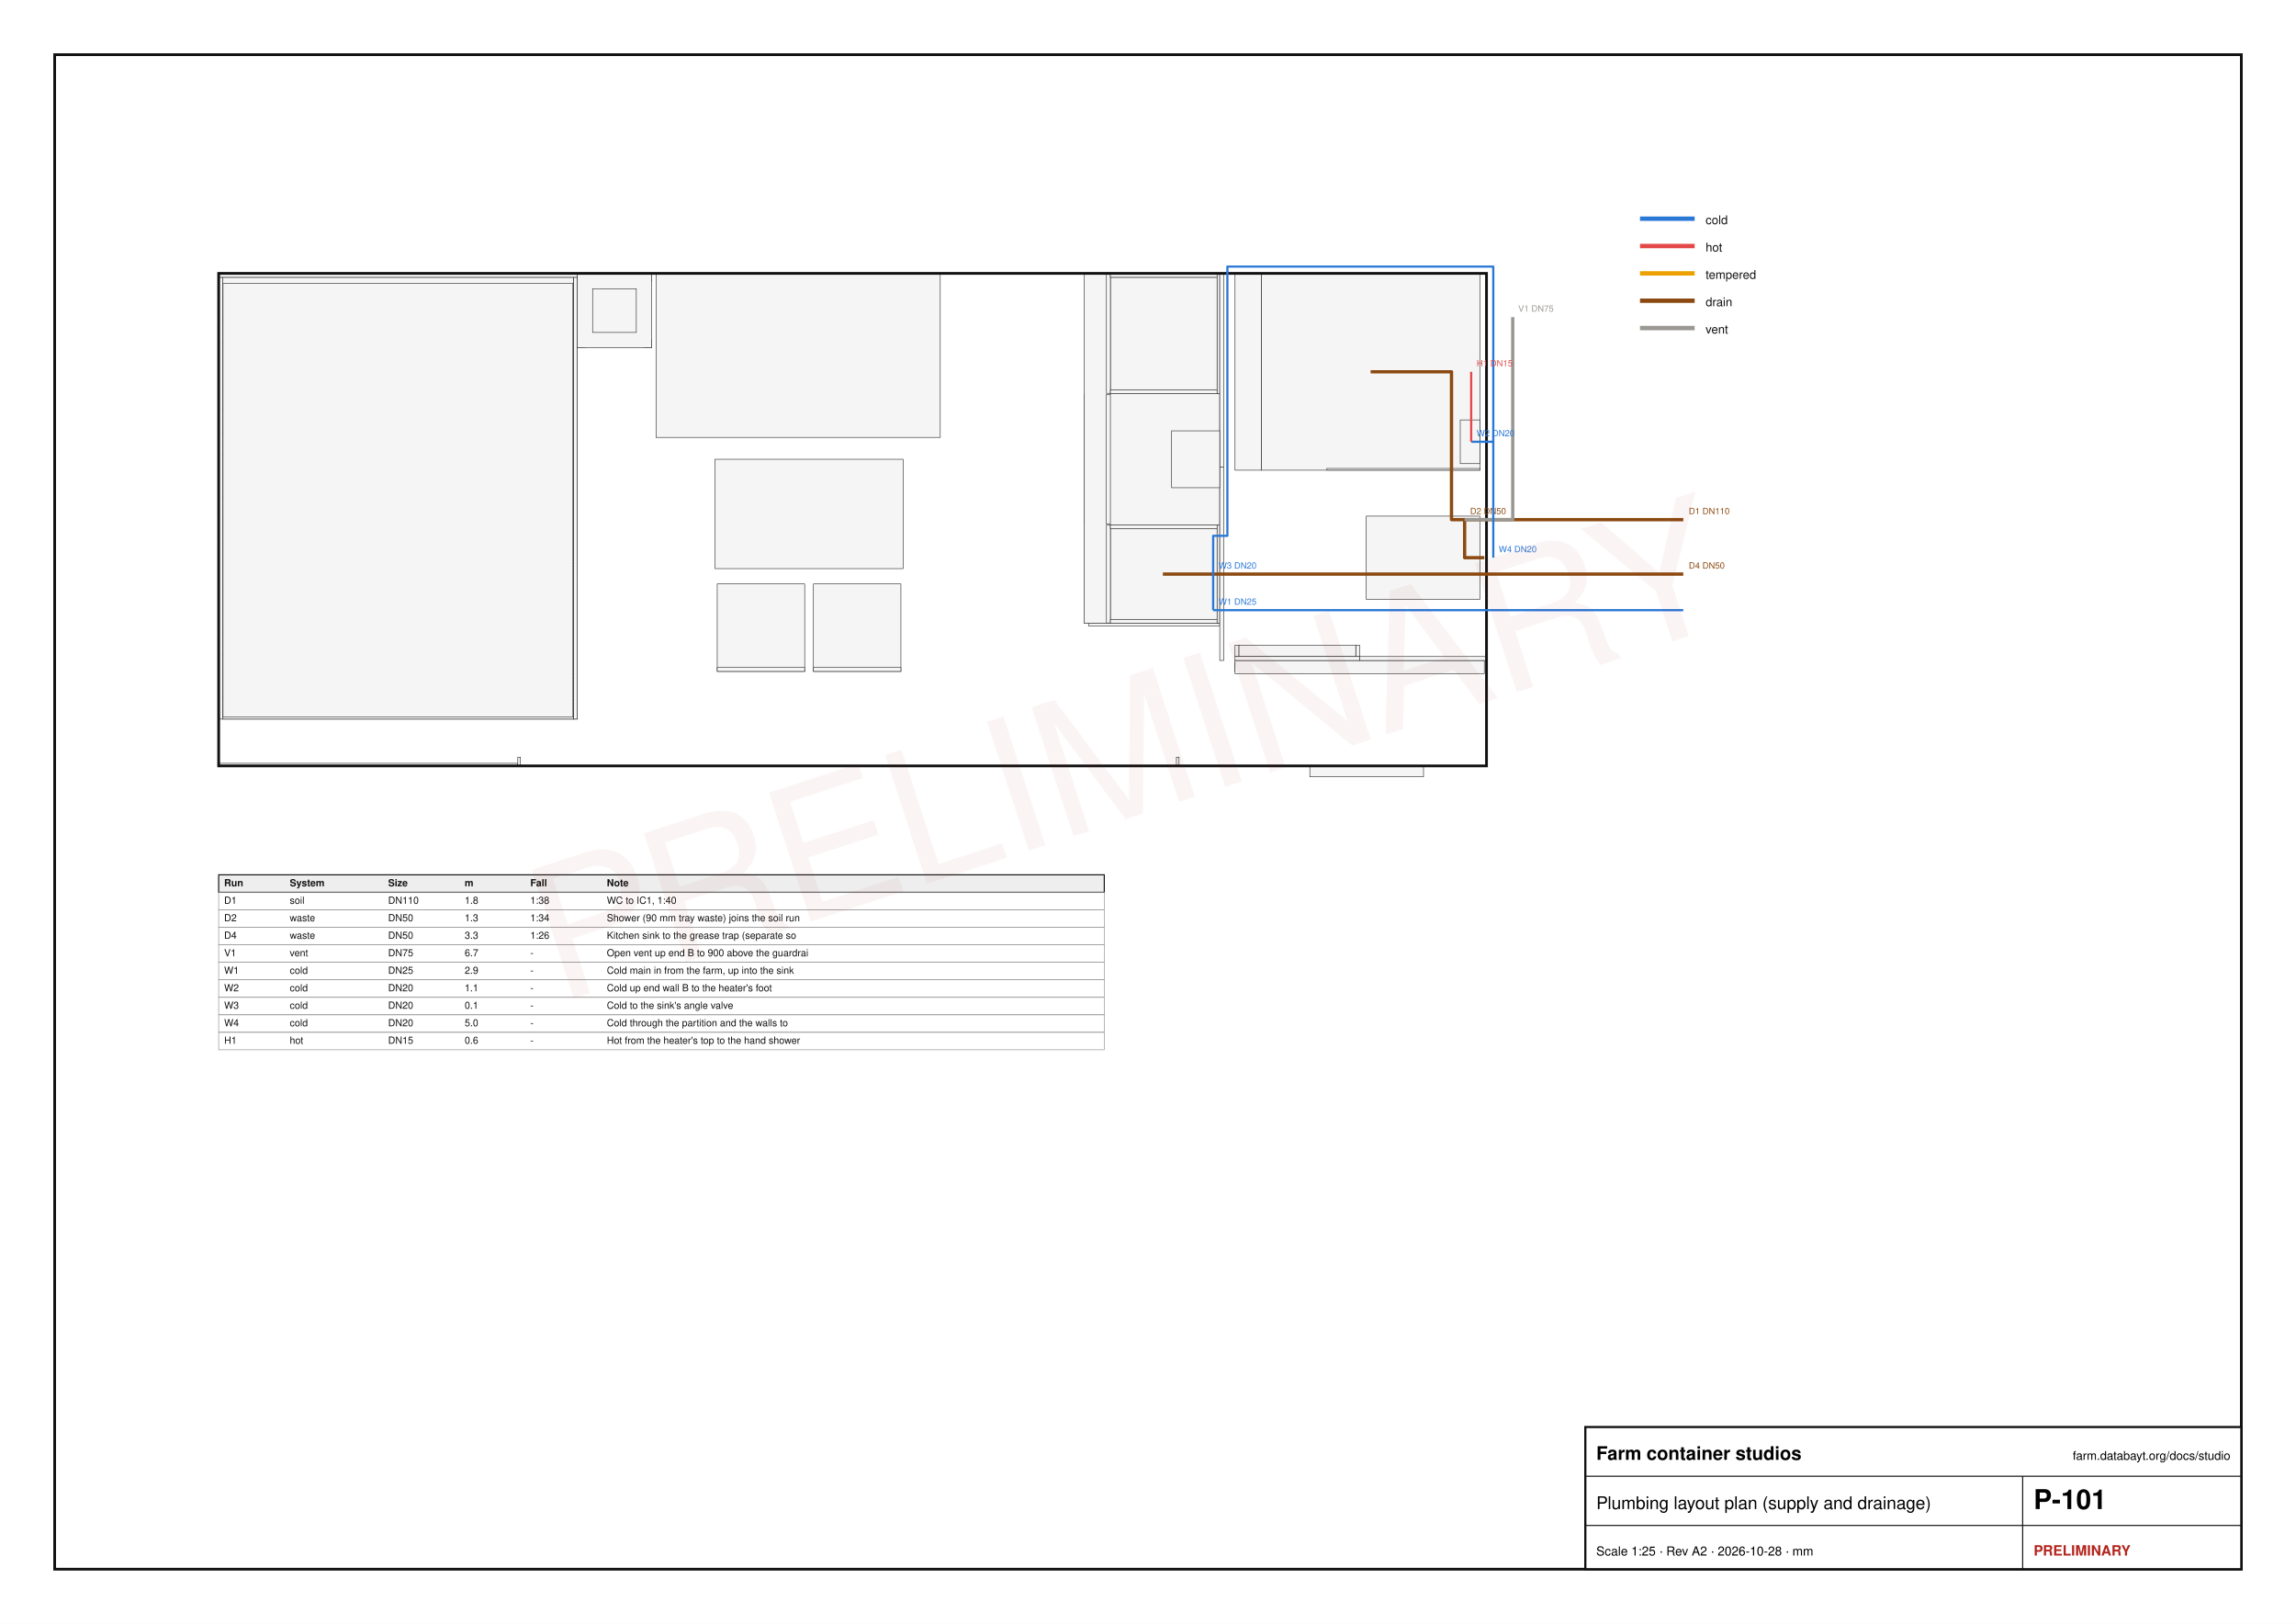
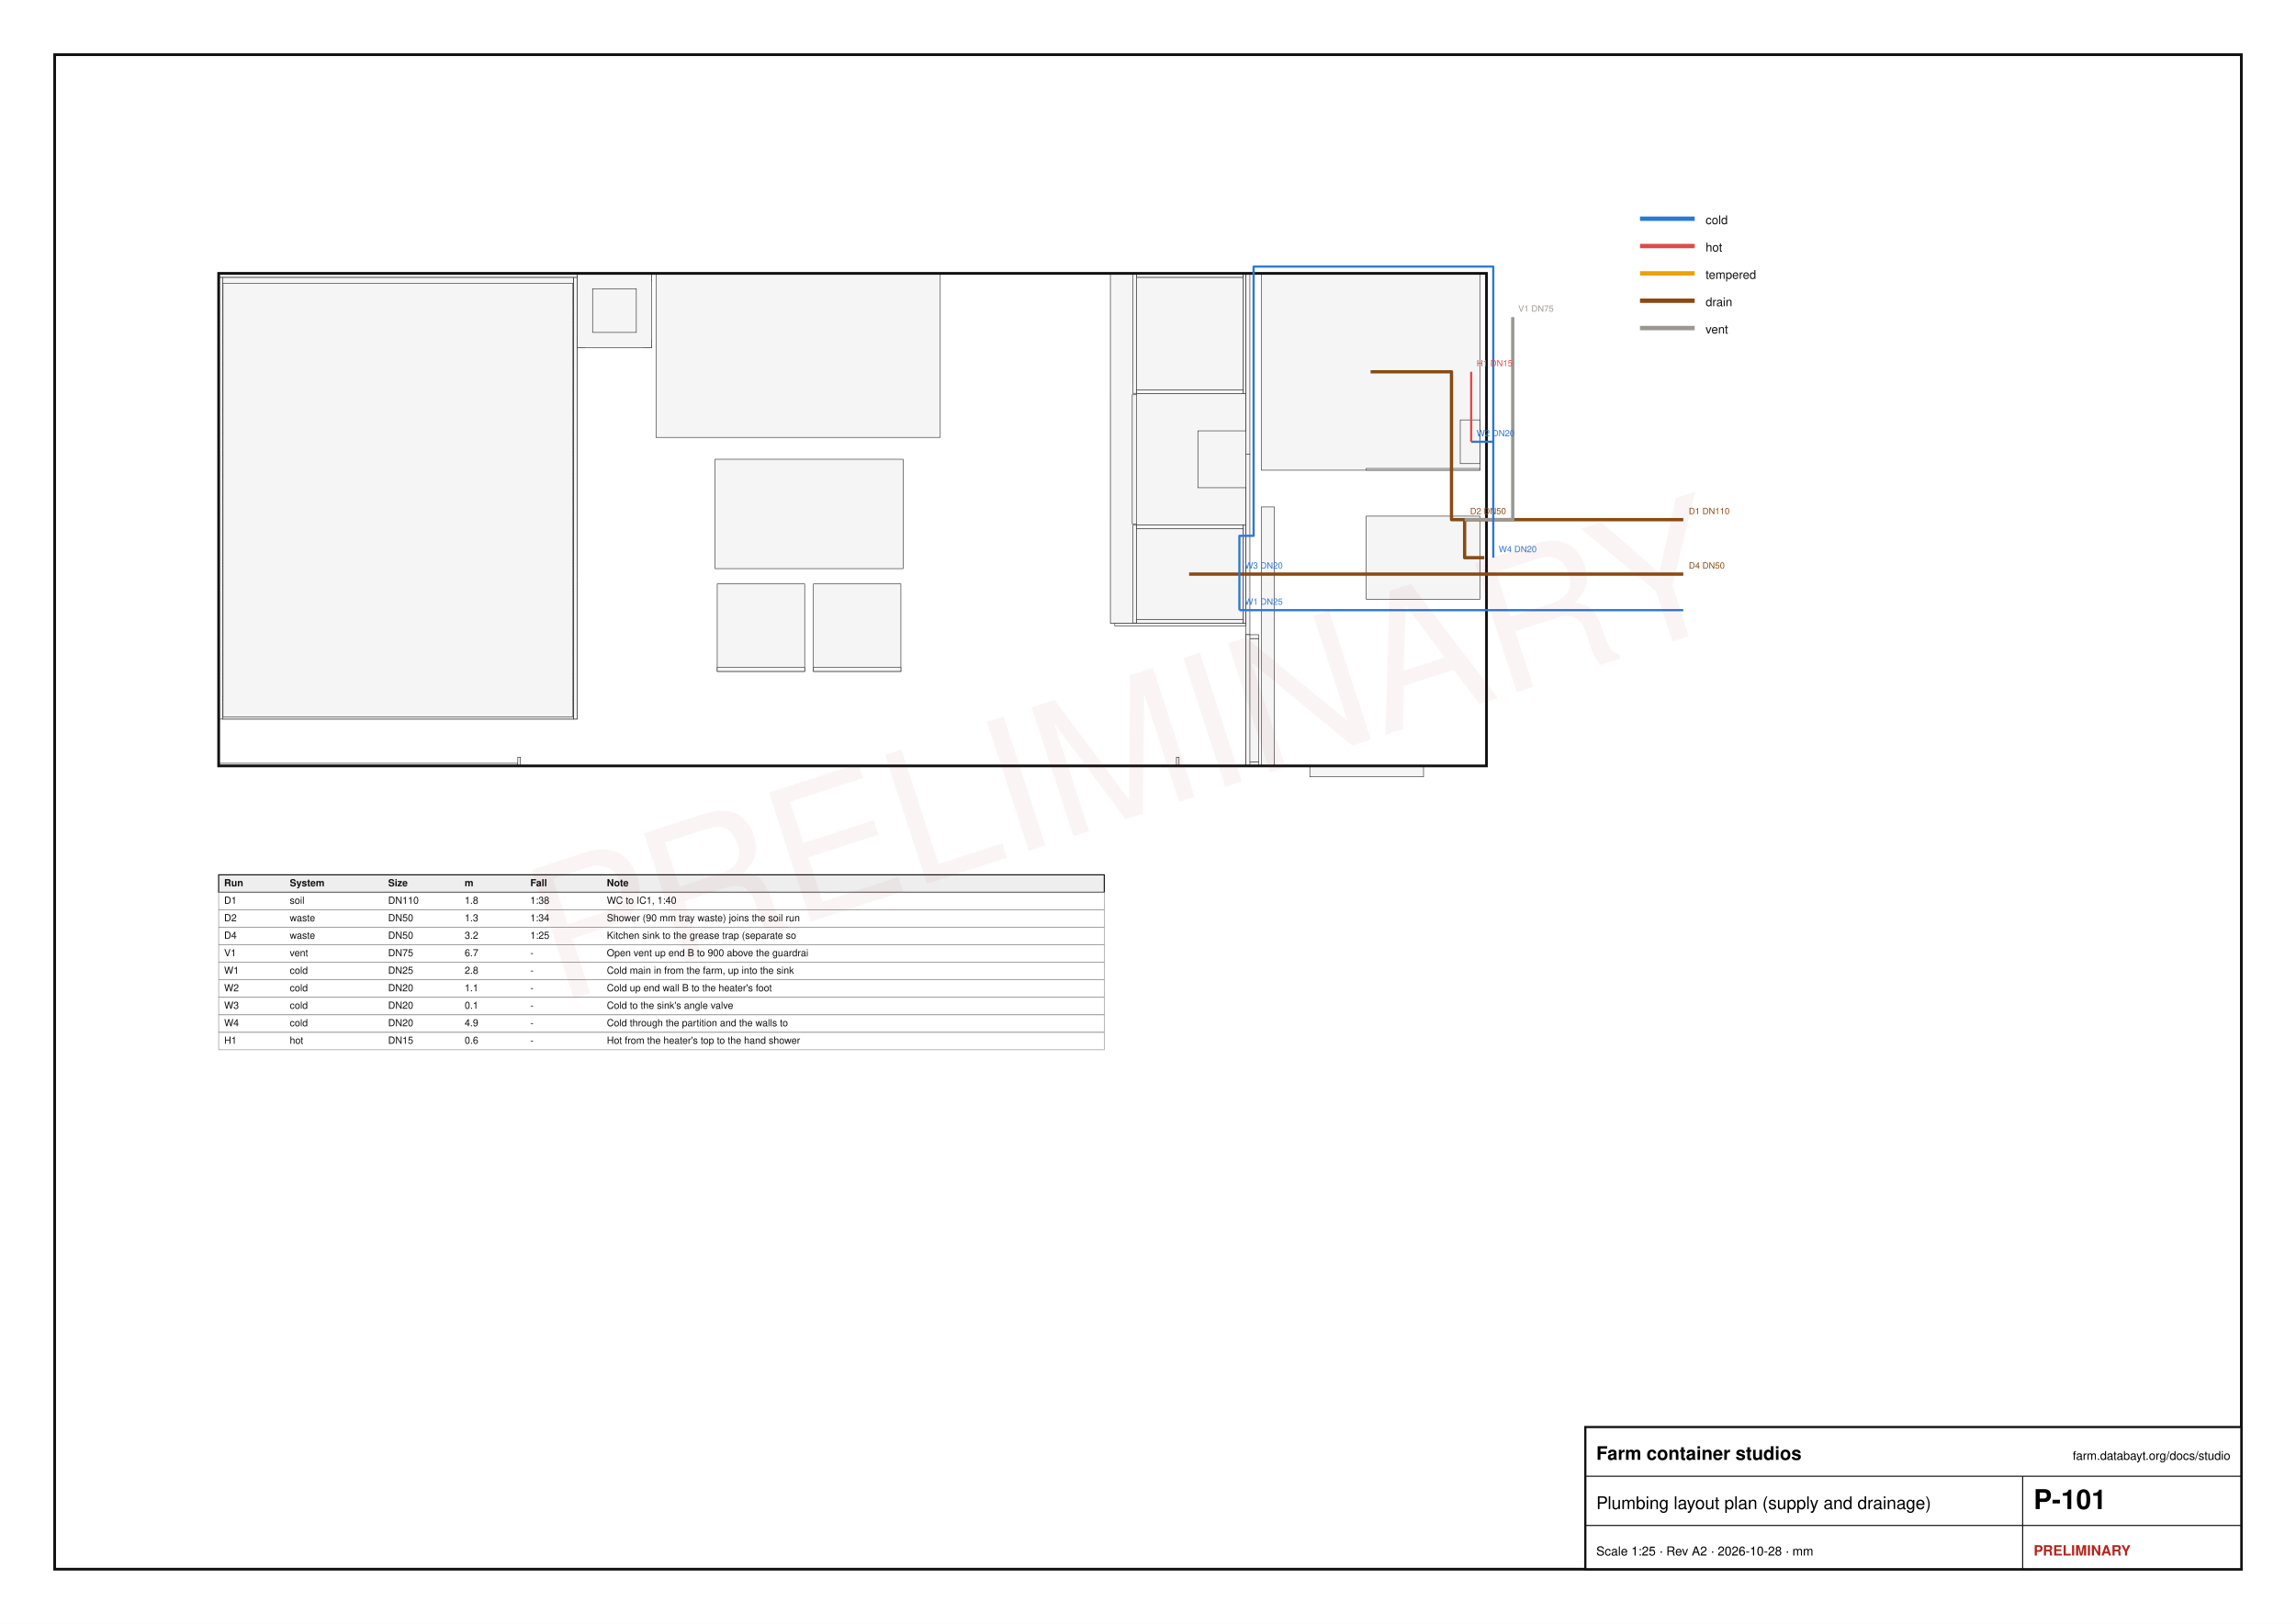
<svg xmlns="http://www.w3.org/2000/svg" width="420mm" height="297mm" viewBox="0 0 420 297" font-family="Helvetica, Arial, sans-serif">
  <rect x="0" y="0" width="420" height="297" fill="#fff" />
  <rect x="10" y="10" width="400" height="277" fill="none" stroke="#111" stroke-width="0.5" />
  <rect x="230.72" y="50" width="40" height="36" fill="#f5f5f5" stroke="#222" stroke-width="0.1" />
  <rect x="104.88" y="50.72" width="0.72" height="80.8" fill="#f5f5f5" stroke="#222" stroke-width="0.1" />
  <rect x="40" y="139.6" width="54.72" height="0.48" fill="#f5f5f5" stroke="#222" stroke-width="0.1" />
  <rect x="81.36" y="82.48" width="23.52" height="22.48" fill="#f5f5f5" stroke="#222" stroke-width="0.1" />
  <rect x="81.36" y="107.44" width="23.52" height="22.48" fill="#f5f5f5" stroke="#222" stroke-width="0.1" />
-   <rect x="200" y="72" width="0.72" height="42" fill="#f5f5f5" stroke="#222" stroke-width="0.1" />
-   <rect x="199.12" y="72.72" width="23.52" height="22.56" fill="#f5f5f5" stroke="#222" stroke-width="0.1" />
-   <rect x="199.12" y="96.72" width="23.52" height="16.56" fill="#f5f5f5" stroke="#222" stroke-width="0.1" />
-   <rect x="199.2" y="73.72" width="22.16" height="20.56" fill="#f5f5f5" stroke="#222" stroke-width="0.1" />
+   <rect x="204.8" y="72" width="0.72" height="42" fill="#f5f5f5" stroke="#222" stroke-width="0.1" />
+   <rect x="203.92" y="72.72" width="23.52" height="22.56" fill="#f5f5f5" stroke="#222" stroke-width="0.1" />
+   <rect x="203.92" y="96.72" width="23.52" height="16.56" fill="#f5f5f5" stroke="#222" stroke-width="0.1" />
+   <rect x="204" y="73.72" width="22.16" height="20.56" fill="#f5f5f5" stroke="#222" stroke-width="0.1" />
  <rect x="107.04" y="51.44" width="10.72" height="10.72" fill="#f5f5f5" stroke="#222" stroke-width="0.1" />
-   <rect x="199.2" y="73.24" width="22.64" height="0.48" fill="#f5f5f5" stroke="#222" stroke-width="0.1" />
-   <rect x="199.2" y="94.28" width="22.64" height="0.48" fill="#f5f5f5" stroke="#222" stroke-width="0.1" />
-   <rect x="221.36" y="73.72" width="0.48" height="20.56" fill="#f5f5f5" stroke="#222" stroke-width="0.1" />
+   <rect x="204" y="73.24" width="22.64" height="0.48" fill="#f5f5f5" stroke="#222" stroke-width="0.1" />
+   <rect x="204" y="94.28" width="22.64" height="0.48" fill="#f5f5f5" stroke="#222" stroke-width="0.1" />
+   <rect x="226.16" y="73.72" width="0.48" height="20.56" fill="#f5f5f5" stroke="#222" stroke-width="0.1" />
  <rect x="80.88" y="82" width="24" height="0.48" fill="#f5f5f5" stroke="#222" stroke-width="0.1" />
  <rect x="80.88" y="104.96" width="24" height="0.48" fill="#f5f5f5" stroke="#222" stroke-width="0.1" />
  <rect x="80.88" y="82.48" width="0.48" height="22.48" fill="#f5f5f5" stroke="#222" stroke-width="0.1" />
  <rect x="80.88" y="106.96" width="24" height="0.48" fill="#f5f5f5" stroke="#222" stroke-width="0.1" />
  <rect x="80.88" y="129.92" width="24" height="0.48" fill="#f5f5f5" stroke="#222" stroke-width="0.1" />
  <rect x="80.88" y="107.44" width="0.48" height="22.48" fill="#f5f5f5" stroke="#222" stroke-width="0.1" />
  <rect x="104.88" y="81.68" width="0.72" height="24.08" fill="#f5f5f5" stroke="#222" stroke-width="0.1" />
  <rect x="104.88" y="106.64" width="0.72" height="24.08" fill="#f5f5f5" stroke="#222" stroke-width="0.1" />
  <rect x="104.88" y="51.44" width="0.72" height="30.16" fill="#f5f5f5" stroke="#222" stroke-width="0.1" />
  <rect x="77.6" y="105.84" width="27.28" height="0.72" fill="#f5f5f5" stroke="#222" stroke-width="0.1" />
  <rect x="132" y="114.44" width="14.4" height="0.72" fill="#f5f5f5" stroke="#222" stroke-width="0.1" />
  <rect x="138.84" y="107.6" width="0.72" height="13.68" fill="#f5f5f5" stroke="#222" stroke-width="0.1" />
  <rect x="149.6" y="114.44" width="14.4" height="0.72" fill="#f5f5f5" stroke="#222" stroke-width="0.1" />
  <rect x="156.44" y="107.6" width="0.72" height="13.68" fill="#f5f5f5" stroke="#222" stroke-width="0.1" />
  <rect x="131.2" y="106.8" width="16" height="16" fill="#f5f5f5" stroke="#222" stroke-width="0.1" />
  <rect x="148.8" y="106.8" width="16" height="16" fill="#f5f5f5" stroke="#222" stroke-width="0.1" />
  <rect x="249.92" y="94.4" width="20.8" height="15.2" fill="#f5f5f5" stroke="#222" stroke-width="0.1" />
  <rect x="40" y="50.72" width="0.72" height="80.8" fill="#f5f5f5" stroke="#222" stroke-width="0.1" />
  <rect x="104.88" y="50.72" width="0.72" height="80.8" fill="#f5f5f5" stroke="#222" stroke-width="0.1" />
  <rect x="40.72" y="50.72" width="64.16" height="0.72" fill="#f5f5f5" stroke="#222" stroke-width="0.1" />
  <rect x="40.72" y="130.8" width="64.16" height="0.72" fill="#f5f5f5" stroke="#222" stroke-width="0.1" />
  <rect x="76.88" y="51.44" width="0.72" height="79.36" fill="#f5f5f5" stroke="#222" stroke-width="0.1" />
  <rect x="40.72" y="51.44" width="0.72" height="79.36" fill="#f5f5f5" stroke="#222" stroke-width="0.1" />
  <rect x="104.16" y="51.44" width="0.72" height="79.36" fill="#f5f5f5" stroke="#222" stroke-width="0.1" />
  <rect x="40.72" y="50.72" width="64.16" height="3.6" fill="#f5f5f5" stroke="#222" stroke-width="0.1" />
  <rect x="40.72" y="54.78" width="64.16" height="3.6" fill="#f5f5f5" stroke="#222" stroke-width="0.1" />
  <rect x="40.72" y="58.85" width="64.16" height="3.6" fill="#f5f5f5" stroke="#222" stroke-width="0.1" />
  <rect x="40.72" y="62.91" width="64.16" height="3.6" fill="#f5f5f5" stroke="#222" stroke-width="0.1" />
  <rect x="40.72" y="66.97" width="64.16" height="3.6" fill="#f5f5f5" stroke="#222" stroke-width="0.1" />
  <rect x="40.72" y="71.04" width="64.16" height="3.6" fill="#f5f5f5" stroke="#222" stroke-width="0.1" />
  <rect x="40.72" y="75.1" width="64.16" height="3.6" fill="#f5f5f5" stroke="#222" stroke-width="0.1" />
  <rect x="40.72" y="79.16" width="64.16" height="3.6" fill="#f5f5f5" stroke="#222" stroke-width="0.1" />
  <rect x="40.72" y="83.23" width="64.16" height="3.6" fill="#f5f5f5" stroke="#222" stroke-width="0.1" />
  <rect x="40.72" y="87.29" width="64.16" height="3.6" fill="#f5f5f5" stroke="#222" stroke-width="0.1" />
  <rect x="40.72" y="91.35" width="64.16" height="3.6" fill="#f5f5f5" stroke="#222" stroke-width="0.1" />
  <rect x="40.72" y="95.41" width="64.16" height="3.6" fill="#f5f5f5" stroke="#222" stroke-width="0.1" />
  <rect x="40.72" y="99.48" width="64.16" height="3.6" fill="#f5f5f5" stroke="#222" stroke-width="0.1" />
  <rect x="40.72" y="103.54" width="64.16" height="3.6" fill="#f5f5f5" stroke="#222" stroke-width="0.1" />
  <rect x="40.72" y="107.6" width="64.16" height="3.6" fill="#f5f5f5" stroke="#222" stroke-width="0.1" />
  <rect x="40.72" y="111.67" width="64.16" height="3.6" fill="#f5f5f5" stroke="#222" stroke-width="0.1" />
  <rect x="40.72" y="115.73" width="64.16" height="3.6" fill="#f5f5f5" stroke="#222" stroke-width="0.1" />
  <rect x="40.72" y="119.79" width="64.16" height="3.6" fill="#f5f5f5" stroke="#222" stroke-width="0.1" />
  <rect x="40.72" y="123.86" width="64.16" height="3.6" fill="#f5f5f5" stroke="#222" stroke-width="0.1" />
  <rect x="40.72" y="127.92" width="64.16" height="3.6" fill="#f5f5f5" stroke="#222" stroke-width="0.1" />
-   <rect x="198.4" y="72.06" width="0.72" height="23.88" fill="#f5f5f5" stroke="#222" stroke-width="0.1" />
-   <rect x="199.2" y="73.72" width="22.16" height="20.56" fill="#f5f5f5" stroke="#222" stroke-width="0.1" />
+   <rect x="203.2" y="72.06" width="0.72" height="23.88" fill="#f5f5f5" stroke="#222" stroke-width="0.1" />
+   <rect x="204" y="73.72" width="22.16" height="20.56" fill="#f5f5f5" stroke="#222" stroke-width="0.1" />
  <rect x="105.6" y="50" width="0.72" height="1.44" fill="#f5f5f5" stroke="#222" stroke-width="0.1" />
  <rect x="106.32" y="50" width="0.72" height="1.44" fill="#f5f5f5" stroke="#222" stroke-width="0.1" />
  <rect x="105.6" y="62.16" width="0.72" height="1.44" fill="#f5f5f5" stroke="#222" stroke-width="0.1" />
  <rect x="106.32" y="62.16" width="0.72" height="1.44" fill="#f5f5f5" stroke="#222" stroke-width="0.1" />
  <rect x="117.76" y="50" width="0.72" height="1.44" fill="#f5f5f5" stroke="#222" stroke-width="0.1" />
  <rect x="118.48" y="50" width="0.72" height="1.44" fill="#f5f5f5" stroke="#222" stroke-width="0.1" />
  <rect x="117.76" y="62.16" width="0.72" height="1.44" fill="#f5f5f5" stroke="#222" stroke-width="0.1" />
  <rect x="118.48" y="62.16" width="0.72" height="1.44" fill="#f5f5f5" stroke="#222" stroke-width="0.1" />
  <rect x="133.2" y="93.64" width="29.6" height="0.72" fill="#f5f5f5" stroke="#222" stroke-width="0.1" />
  <rect x="147.64" y="86" width="0.72" height="16" fill="#f5f5f5" stroke="#222" stroke-width="0.1" />
  <rect x="105.6" y="50" width="13.6" height="13.6" fill="#f5f5f5" stroke="#222" stroke-width="0.1" />
  <rect x="130.8" y="84" width="34.4" height="20" fill="#f5f5f5" stroke="#222" stroke-width="0.1" />
  <rect x="40.8" y="51.84" width="64" height="79.28" fill="#f5f5f5" stroke="#222" stroke-width="0.1" />
-   <rect x="199.2" y="73.24" width="22.64" height="0.48" fill="#f5f5f5" stroke="#222" stroke-width="0.1" />
-   <rect x="199.2" y="94.28" width="22.64" height="0.48" fill="#f5f5f5" stroke="#222" stroke-width="0.1" />
-   <rect x="221.36" y="73.72" width="0.48" height="20.56" fill="#f5f5f5" stroke="#222" stroke-width="0.1" />
+   <rect x="204" y="73.24" width="22.64" height="0.48" fill="#f5f5f5" stroke="#222" stroke-width="0.1" />
+   <rect x="204" y="94.28" width="22.64" height="0.48" fill="#f5f5f5" stroke="#222" stroke-width="0.1" />
+   <rect x="226.16" y="73.72" width="0.48" height="20.56" fill="#f5f5f5" stroke="#222" stroke-width="0.1" />
  <rect x="120" y="50" width="52" height="30" fill="#f5f5f5" stroke="#222" stroke-width="0.1" />
  <rect x="131.2" y="122.08" width="16" height="0.72" fill="#f5f5f5" stroke="#222" stroke-width="0.1" />
  <rect x="148.8" y="122.08" width="16" height="0.72" fill="#f5f5f5" stroke="#222" stroke-width="0.1" />
-   <rect x="199.52" y="50.4" width="22" height="20.4" fill="#f5f5f5" stroke="#222" stroke-width="0.1" />
-   <rect x="198.4" y="96.06" width="0.72" height="17.88" fill="#f5f5f5" stroke="#222" stroke-width="0.1" />
-   <rect x="198.4" y="72.06" width="0.72" height="23.88" fill="#f5f5f5" stroke="#222" stroke-width="0.1" />
-   <rect x="199.12" y="71.28" width="23.52" height="0.72" fill="#f5f5f5" stroke="#222" stroke-width="0.1" />
-   <rect x="199.12" y="50" width="4" height="21.28" fill="#f5f5f5" stroke="#222" stroke-width="0.1" />
-   <rect x="218.64" y="50" width="4" height="21.28" fill="#f5f5f5" stroke="#222" stroke-width="0.1" />
-   <rect x="199.12" y="72" width="23.52" height="0.72" fill="#f5f5f5" stroke="#222" stroke-width="0.1" />
-   <rect x="199.12" y="95.28" width="23.52" height="0.72" fill="#f5f5f5" stroke="#222" stroke-width="0.1" />
-   <rect x="199.12" y="72.72" width="4" height="22.56" fill="#f5f5f5" stroke="#222" stroke-width="0.1" />
-   <rect x="218.64" y="72.72" width="4" height="22.56" fill="#f5f5f5" stroke="#222" stroke-width="0.1" />
-   <rect x="222.64" y="72" width="0.48" height="24" fill="#f5f5f5" stroke="#222" stroke-width="0.1" />
-   <rect x="199.12" y="96" width="23.52" height="0.72" fill="#f5f5f5" stroke="#222" stroke-width="0.1" />
-   <rect x="199.12" y="113.28" width="23.52" height="0.72" fill="#f5f5f5" stroke="#222" stroke-width="0.1" />
-   <rect x="199.12" y="96.72" width="4" height="16.56" fill="#f5f5f5" stroke="#222" stroke-width="0.1" />
-   <rect x="218.64" y="96.72" width="4" height="16.56" fill="#f5f5f5" stroke="#222" stroke-width="0.1" />
-   <rect x="222.64" y="96" width="0.48" height="18" fill="#f5f5f5" stroke="#222" stroke-width="0.1" />
-   <rect x="199.12" y="114" width="24" height="0.48" fill="#f5f5f5" stroke="#222" stroke-width="0.1" />
-   <rect x="198.32" y="50" width="24.8" height="64" fill="#f5f5f5" stroke="#222" stroke-width="0.1" />
-   <rect x="204.32" y="97.4" width="16.8" height="15.2" fill="#f5f5f5" stroke="#222" stroke-width="0.1" />
-   <rect x="202.32" y="72.2" width="14" height="23.6" fill="#f5f5f5" stroke="#222" stroke-width="0.1" />
+   <rect x="204.32" y="50.4" width="22" height="20.4" fill="#f5f5f5" stroke="#222" stroke-width="0.1" />
+   <rect x="203.2" y="96.06" width="0.72" height="17.88" fill="#f5f5f5" stroke="#222" stroke-width="0.1" />
+   <rect x="203.2" y="72.06" width="0.72" height="23.88" fill="#f5f5f5" stroke="#222" stroke-width="0.1" />
+   <rect x="203.92" y="71.28" width="23.52" height="0.72" fill="#f5f5f5" stroke="#222" stroke-width="0.1" />
+   <rect x="203.92" y="50" width="4" height="21.28" fill="#f5f5f5" stroke="#222" stroke-width="0.1" />
+   <rect x="223.44" y="50" width="4" height="21.28" fill="#f5f5f5" stroke="#222" stroke-width="0.1" />
+   <rect x="203.92" y="72" width="23.52" height="0.72" fill="#f5f5f5" stroke="#222" stroke-width="0.1" />
+   <rect x="203.92" y="95.28" width="23.52" height="0.72" fill="#f5f5f5" stroke="#222" stroke-width="0.1" />
+   <rect x="203.92" y="72.72" width="4" height="22.56" fill="#f5f5f5" stroke="#222" stroke-width="0.1" />
+   <rect x="223.44" y="72.72" width="4" height="22.56" fill="#f5f5f5" stroke="#222" stroke-width="0.1" />
+   <rect x="227.44" y="72" width="0.48" height="24" fill="#f5f5f5" stroke="#222" stroke-width="0.1" />
+   <rect x="203.92" y="96" width="23.52" height="0.72" fill="#f5f5f5" stroke="#222" stroke-width="0.1" />
+   <rect x="203.92" y="113.28" width="23.52" height="0.72" fill="#f5f5f5" stroke="#222" stroke-width="0.1" />
+   <rect x="203.92" y="96.72" width="4" height="16.56" fill="#f5f5f5" stroke="#222" stroke-width="0.1" />
+   <rect x="223.44" y="96.72" width="4" height="16.56" fill="#f5f5f5" stroke="#222" stroke-width="0.1" />
+   <rect x="227.44" y="96" width="0.48" height="18" fill="#f5f5f5" stroke="#222" stroke-width="0.1" />
+   <rect x="203.92" y="114" width="24" height="0.48" fill="#f5f5f5" stroke="#222" stroke-width="0.1" />
+   <rect x="203.12" y="50" width="24.8" height="64" fill="#f5f5f5" stroke="#222" stroke-width="0.1" />
+   <rect x="209.12" y="97.4" width="16.8" height="15.2" fill="#f5f5f5" stroke="#222" stroke-width="0.1" />
+   <rect x="207.12" y="72.2" width="14" height="23.6" fill="#f5f5f5" stroke="#222" stroke-width="0.1" />
  <rect x="108.4" y="52.8" width="8" height="8" fill="#f5f5f5" stroke="#222" stroke-width="0.1" />
  <rect x="40" y="50" width="65.6" height="0.72" fill="#f5f5f5" stroke="#222" stroke-width="0.1" />
-   <rect x="225.92" y="50" width="4.8" height="36" fill="#f5f5f5" stroke="#222" stroke-width="0.1" />
  <rect x="267.12" y="76.8" width="3.6" height="8" fill="#f5f5f5" stroke="#222" stroke-width="0.1" />
-   <rect x="203.12" y="72" width="20" height="24" fill="#f5f5f5" stroke="#222" stroke-width="0.1" />
-   <rect x="203.12" y="50.72" width="19.52" height="20.56" fill="#f5f5f5" stroke="#222" stroke-width="0.1" />
-   <rect x="203.12" y="96.72" width="19.52" height="16.56" fill="#f5f5f5" stroke="#222" stroke-width="0.1" />
+   <rect x="207.92" y="72" width="20" height="24" fill="#f5f5f5" stroke="#222" stroke-width="0.1" />
+   <rect x="207.92" y="50.72" width="19.52" height="20.56" fill="#f5f5f5" stroke="#222" stroke-width="0.1" />
+   <rect x="207.92" y="96.72" width="19.52" height="16.56" fill="#f5f5f5" stroke="#222" stroke-width="0.1" />
  <rect x="239.6" y="140.08" width="20.8" height="2" fill="#f5f5f5" stroke="#222" stroke-width="0.1" />
-   <rect x="242.72" y="85.68" width="28" height="0.32" fill="#f5f5f5" stroke="#222" stroke-width="0.1" />
-   <rect x="225.92" y="118" width="0.72" height="2.08" fill="#f5f5f5" stroke="#222" stroke-width="0.1" />
-   <rect x="248" y="118" width="0.72" height="2.08" fill="#f5f5f5" stroke="#222" stroke-width="0.1" />
-   <rect x="226.64" y="118" width="21.36" height="2.08" fill="#f5f5f5" stroke="#222" stroke-width="0.1" />
-   <rect x="225.84" y="121.2" width="22.96" height="1.6" fill="#f5f5f5" stroke="#222" stroke-width="0.1" />
-   <rect x="225.92" y="120.8" width="45.6" height="2.4" fill="#f5f5f5" stroke="#222" stroke-width="0.1" />
+   <rect x="249.92" y="85.68" width="20.8" height="0.32" fill="#f5f5f5" stroke="#222" stroke-width="0.1" />
+   <rect x="227.92" y="116.08" width="2.32" height="0.72" fill="#f5f5f5" stroke="#222" stroke-width="0.1" />
+   <rect x="227.92" y="139.36" width="2.32" height="0.72" fill="#f5f5f5" stroke="#222" stroke-width="0.1" />
+   <rect x="227.92" y="116.8" width="2.32" height="22.56" fill="#f5f5f5" stroke="#222" stroke-width="0.1" />
+   <rect x="231.12" y="116" width="1.6" height="24.08" fill="#f5f5f5" stroke="#222" stroke-width="0.1" />
+   <rect x="230.72" y="92.72" width="2.4" height="47.36" fill="#f5f5f5" stroke="#222" stroke-width="0.1" />
  <rect x="94.72" y="138.48" width="0.48" height="1.6" fill="#f5f5f5" stroke="#222" stroke-width="0.1" />
  <rect x="215.2" y="138.48" width="0.48" height="1.6" fill="#f5f5f5" stroke="#222" stroke-width="0.1" />
-   <rect x="202.4" y="50.06" width="0.72" height="21.88" fill="#f5f5f5" stroke="#222" stroke-width="0.1" />
-   <rect x="202.4" y="96.06" width="0.72" height="17.88" fill="#f5f5f5" stroke="#222" stroke-width="0.1" />
-   <rect x="203.12" y="50" width="19.52" height="0.72" fill="#f5f5f5" stroke="#222" stroke-width="0.1" />
-   <rect x="203.12" y="71.28" width="19.52" height="0.72" fill="#f5f5f5" stroke="#222" stroke-width="0.1" />
-   <rect x="222.64" y="50" width="0.48" height="22" fill="#f5f5f5" stroke="#222" stroke-width="0.1" />
-   <rect x="203.12" y="96" width="19.52" height="0.72" fill="#f5f5f5" stroke="#222" stroke-width="0.1" />
-   <rect x="203.12" y="113.28" width="19.52" height="0.72" fill="#f5f5f5" stroke="#222" stroke-width="0.1" />
-   <rect x="222.64" y="96" width="0.48" height="18" fill="#f5f5f5" stroke="#222" stroke-width="0.1" />
-   <rect x="223.12" y="50" width="0.72" height="35.4" fill="#f5f5f5" stroke="#222" stroke-width="0.1" />
-   <rect x="223.12" y="85.4" width="0.72" height="35.4" fill="#f5f5f5" stroke="#222" stroke-width="0.1" />
-   <rect x="225.92" y="120.08" width="22.8" height="0.72" fill="#f5f5f5" stroke="#222" stroke-width="0.1" />
-   <rect x="248.72" y="120.08" width="23.2" height="0.72" fill="#f5f5f5" stroke="#222" stroke-width="0.1" />
-   <rect x="214.32" y="78.8" width="8.8" height="10.4" fill="#f5f5f5" stroke="#222" stroke-width="0.1" />
+   <rect x="207.2" y="50.06" width="0.72" height="21.88" fill="#f5f5f5" stroke="#222" stroke-width="0.1" />
+   <rect x="207.2" y="96.06" width="0.72" height="17.88" fill="#f5f5f5" stroke="#222" stroke-width="0.1" />
+   <rect x="207.92" y="50" width="19.52" height="0.72" fill="#f5f5f5" stroke="#222" stroke-width="0.1" />
+   <rect x="207.92" y="71.28" width="19.52" height="0.72" fill="#f5f5f5" stroke="#222" stroke-width="0.1" />
+   <rect x="227.44" y="50" width="0.48" height="22" fill="#f5f5f5" stroke="#222" stroke-width="0.1" />
+   <rect x="207.92" y="96" width="19.52" height="0.72" fill="#f5f5f5" stroke="#222" stroke-width="0.1" />
+   <rect x="207.92" y="113.28" width="19.52" height="0.72" fill="#f5f5f5" stroke="#222" stroke-width="0.1" />
+   <rect x="227.44" y="96" width="0.48" height="18" fill="#f5f5f5" stroke="#222" stroke-width="0.1" />
+   <rect x="227.92" y="50" width="0.72" height="33.04" fill="#f5f5f5" stroke="#222" stroke-width="0.1" />
+   <rect x="227.92" y="83.04" width="0.72" height="33.04" fill="#f5f5f5" stroke="#222" stroke-width="0.1" />
+   <rect x="227.92" y="116.08" width="0.72" height="24" fill="#f5f5f5" stroke="#222" stroke-width="0.1" />
+   <rect x="219.12" y="78.8" width="8.8" height="10.4" fill="#f5f5f5" stroke="#222" stroke-width="0.1" />
  <rect x="40" y="50" width="231.92" height="90.08" fill="none" stroke="#111" stroke-width="0.5" />
  <polyline points="271.52,102 271.52,102 267.92,102 267.92,95.04 307.92,95.04" fill="none" stroke="#8b4a12" stroke-width="0.6" stroke-linejoin="round" />
  <text x="308.92" y="94.04" font-size="1.6" text-anchor="start" font-weight="normal" fill="#8b4a12">D1 DN110</text>
  <polyline points="250.72,68 250.72,68 265.52,68 265.52,95.04 267.92,95.04" fill="none" stroke="#8b4a12" stroke-width="0.6" stroke-linejoin="round" />
  <text x="268.92" y="94.04" font-size="1.6" text-anchor="start" font-weight="normal" fill="#8b4a12">D2 DN50</text>
-   <polyline points="212.72,105 212.72,105 307.92,105" fill="none" stroke="#8b4a12" stroke-width="0.6" stroke-linejoin="round" />
+   <polyline points="217.52,105 217.52,105 307.92,105" fill="none" stroke="#8b4a12" stroke-width="0.6" stroke-linejoin="round" />
  <text x="308.92" y="104" font-size="1.6" text-anchor="start" font-weight="normal" fill="#8b4a12">D4 DN50</text>
  <polyline points="267.92,95.04 276.72,95.04 276.72,58 276.72,58" fill="none" stroke="#9a9893" stroke-width="0.6" stroke-linejoin="round" />
  <text x="277.72" y="57" font-size="1.6" text-anchor="start" font-weight="normal" fill="#9a9893">V1 DN75</text>
-   <polyline points="307.92,111.6 221.92,111.6 221.92,111.6" fill="none" stroke="#2a78d6" stroke-width="0.4" stroke-linejoin="round" />
-   <text x="222.92" y="110.6" font-size="1.6" text-anchor="start" font-weight="normal" fill="#2a78d6">W1 DN25</text>
+   <polyline points="307.92,111.6 226.72,111.6 226.72,111.6" fill="none" stroke="#2a78d6" stroke-width="0.4" stroke-linejoin="round" />
+   <text x="227.72" y="110.6" font-size="1.6" text-anchor="start" font-weight="normal" fill="#2a78d6">W1 DN25</text>
  <polyline points="273.16,80.8 273.16,80.8 269.12,80.8 269.12,80.8" fill="none" stroke="#2a78d6" stroke-width="0.4" stroke-linejoin="round" />
  <text x="270.12" y="79.8" font-size="1.6" text-anchor="start" font-weight="normal" fill="#2a78d6">W2 DN20</text>
-   <polyline points="221.92,105 221.92,105" fill="none" stroke="#2a78d6" stroke-width="0.4" stroke-linejoin="round" />
-   <text x="222.92" y="104" font-size="1.6" text-anchor="start" font-weight="normal" fill="#2a78d6">W3 DN20</text>
-   <polyline points="221.92,111.6 221.92,98 224.52,98 224.52,98 224.52,48.76 273.16,48.76 273.16,102 273.16,102" fill="none" stroke="#2a78d6" stroke-width="0.4" stroke-linejoin="round" />
+   <polyline points="226.72,105 226.72,105" fill="none" stroke="#2a78d6" stroke-width="0.4" stroke-linejoin="round" />
+   <text x="227.72" y="104" font-size="1.6" text-anchor="start" font-weight="normal" fill="#2a78d6">W3 DN20</text>
+   <polyline points="226.72,111.6 226.72,98 229.32,98 229.32,98 229.32,48.76 273.16,48.76 273.16,102 273.16,102" fill="none" stroke="#2a78d6" stroke-width="0.4" stroke-linejoin="round" />
  <text x="274.16" y="101" font-size="1.6" text-anchor="start" font-weight="normal" fill="#2a78d6">W4 DN20</text>
  <polyline points="269.12,80.8 269.12,80.8 269.12,68 269.12,68" fill="none" stroke="#e34948" stroke-width="0.4" stroke-linejoin="round" />
  <text x="270.12" y="67" font-size="1.6" text-anchor="start" font-weight="normal" fill="#e34948">H1 DN15</text>
  <line x1="300" y1="40" x2="310" y2="40" stroke="#2a78d6" stroke-width="0.8" />
  <text x="312" y="41" font-size="2.2" text-anchor="start" font-weight="normal" fill="#111">cold</text>
  <line x1="300" y1="45" x2="310" y2="45" stroke="#e34948" stroke-width="0.8" />
  <text x="312" y="46" font-size="2.2" text-anchor="start" font-weight="normal" fill="#111">hot</text>
  <line x1="300" y1="50" x2="310" y2="50" stroke="#eda100" stroke-width="0.8" />
  <text x="312" y="51" font-size="2.2" text-anchor="start" font-weight="normal" fill="#111">tempered</text>
  <line x1="300" y1="55" x2="310" y2="55" stroke="#8b4a12" stroke-width="0.8" />
  <text x="312" y="56" font-size="2.2" text-anchor="start" font-weight="normal" fill="#111">drain</text>
  <line x1="300" y1="60" x2="310" y2="60" stroke="#9a9893" stroke-width="0.8" />
  <text x="312" y="61" font-size="2.2" text-anchor="start" font-weight="normal" fill="#111">vent</text>
  <rect x="40" y="160" width="162" height="3.2" fill="#eee" stroke="#111" stroke-width="0.2" />
  <text x="41" y="162.1" font-size="1.8" text-anchor="start" font-weight="bold" fill="#111">Run</text>
  <text x="53" y="162.1" font-size="1.8" text-anchor="start" font-weight="bold" fill="#111">System</text>
  <text x="71" y="162.1" font-size="1.8" text-anchor="start" font-weight="bold" fill="#111">Size</text>
  <text x="85" y="162.1" font-size="1.8" text-anchor="start" font-weight="bold" fill="#111">m</text>
  <text x="97" y="162.1" font-size="1.8" text-anchor="start" font-weight="bold" fill="#111">Fall</text>
  <text x="111" y="162.1" font-size="1.8" text-anchor="start" font-weight="bold" fill="#111">Note</text>
  <rect x="40" y="163.2" width="162" height="3.2" fill="none" stroke="#999" stroke-width="0.12" />
  <text x="41" y="165.3" font-size="1.8" text-anchor="start" font-weight="normal" fill="#111">D1</text>
  <text x="53" y="165.3" font-size="1.8" text-anchor="start" font-weight="normal" fill="#111">soil</text>
  <text x="71" y="165.3" font-size="1.8" text-anchor="start" font-weight="normal" fill="#111">DN110</text>
  <text x="85" y="165.3" font-size="1.8" text-anchor="start" font-weight="normal" fill="#111">1.8</text>
  <text x="97" y="165.3" font-size="1.8" text-anchor="start" font-weight="normal" fill="#111">1:38</text>
  <text x="111" y="165.3" font-size="1.8" text-anchor="start" font-weight="normal" fill="#111">WC to IC1, 1:40</text>
  <rect x="40" y="166.4" width="162" height="3.2" fill="none" stroke="#999" stroke-width="0.12" />
  <text x="41" y="168.5" font-size="1.8" text-anchor="start" font-weight="normal" fill="#111">D2</text>
  <text x="53" y="168.5" font-size="1.8" text-anchor="start" font-weight="normal" fill="#111">waste</text>
  <text x="71" y="168.5" font-size="1.8" text-anchor="start" font-weight="normal" fill="#111">DN50</text>
  <text x="85" y="168.5" font-size="1.8" text-anchor="start" font-weight="normal" fill="#111">1.3</text>
  <text x="97" y="168.5" font-size="1.8" text-anchor="start" font-weight="normal" fill="#111">1:34</text>
  <text x="111" y="168.5" font-size="1.8" text-anchor="start" font-weight="normal" fill="#111">Shower (90 mm tray waste) joins the soil run</text>
  <rect x="40" y="169.6" width="162" height="3.2" fill="none" stroke="#999" stroke-width="0.12" />
  <text x="41" y="171.7" font-size="1.8" text-anchor="start" font-weight="normal" fill="#111">D4</text>
  <text x="53" y="171.7" font-size="1.8" text-anchor="start" font-weight="normal" fill="#111">waste</text>
  <text x="71" y="171.7" font-size="1.8" text-anchor="start" font-weight="normal" fill="#111">DN50</text>
-   <text x="85" y="171.7" font-size="1.8" text-anchor="start" font-weight="normal" fill="#111">3.3</text>
-   <text x="97" y="171.7" font-size="1.8" text-anchor="start" font-weight="normal" fill="#111">1:26</text>
+   <text x="85" y="171.7" font-size="1.8" text-anchor="start" font-weight="normal" fill="#111">3.2</text>
+   <text x="97" y="171.7" font-size="1.8" text-anchor="start" font-weight="normal" fill="#111">1:25</text>
  <text x="111" y="171.7" font-size="1.8" text-anchor="start" font-weight="normal" fill="#111">Kitchen sink to the grease trap (separate so</text>
  <rect x="40" y="172.8" width="162" height="3.2" fill="none" stroke="#999" stroke-width="0.12" />
  <text x="41" y="174.9" font-size="1.8" text-anchor="start" font-weight="normal" fill="#111">V1</text>
  <text x="53" y="174.9" font-size="1.8" text-anchor="start" font-weight="normal" fill="#111">vent</text>
  <text x="71" y="174.9" font-size="1.8" text-anchor="start" font-weight="normal" fill="#111">DN75</text>
  <text x="85" y="174.9" font-size="1.8" text-anchor="start" font-weight="normal" fill="#111">6.7</text>
  <text x="97" y="174.9" font-size="1.8" text-anchor="start" font-weight="normal" fill="#111">-</text>
  <text x="111" y="174.9" font-size="1.8" text-anchor="start" font-weight="normal" fill="#111">Open vent up end B to 900 above the guardrai</text>
  <rect x="40" y="176" width="162" height="3.2" fill="none" stroke="#999" stroke-width="0.12" />
  <text x="41" y="178.1" font-size="1.8" text-anchor="start" font-weight="normal" fill="#111">W1</text>
  <text x="53" y="178.1" font-size="1.8" text-anchor="start" font-weight="normal" fill="#111">cold</text>
  <text x="71" y="178.1" font-size="1.8" text-anchor="start" font-weight="normal" fill="#111">DN25</text>
-   <text x="85" y="178.1" font-size="1.8" text-anchor="start" font-weight="normal" fill="#111">2.9</text>
+   <text x="85" y="178.1" font-size="1.8" text-anchor="start" font-weight="normal" fill="#111">2.8</text>
  <text x="97" y="178.1" font-size="1.8" text-anchor="start" font-weight="normal" fill="#111">-</text>
  <text x="111" y="178.1" font-size="1.8" text-anchor="start" font-weight="normal" fill="#111">Cold main in from the farm, up into the sink</text>
  <rect x="40" y="179.2" width="162" height="3.2" fill="none" stroke="#999" stroke-width="0.12" />
  <text x="41" y="181.3" font-size="1.8" text-anchor="start" font-weight="normal" fill="#111">W2</text>
  <text x="53" y="181.3" font-size="1.8" text-anchor="start" font-weight="normal" fill="#111">cold</text>
  <text x="71" y="181.3" font-size="1.8" text-anchor="start" font-weight="normal" fill="#111">DN20</text>
  <text x="85" y="181.3" font-size="1.8" text-anchor="start" font-weight="normal" fill="#111">1.1</text>
  <text x="97" y="181.3" font-size="1.8" text-anchor="start" font-weight="normal" fill="#111">-</text>
  <text x="111" y="181.3" font-size="1.8" text-anchor="start" font-weight="normal" fill="#111">Cold up end wall B to the heater's foot</text>
  <rect x="40" y="182.4" width="162" height="3.2" fill="none" stroke="#999" stroke-width="0.12" />
  <text x="41" y="184.5" font-size="1.8" text-anchor="start" font-weight="normal" fill="#111">W3</text>
  <text x="53" y="184.5" font-size="1.8" text-anchor="start" font-weight="normal" fill="#111">cold</text>
  <text x="71" y="184.5" font-size="1.8" text-anchor="start" font-weight="normal" fill="#111">DN20</text>
  <text x="85" y="184.5" font-size="1.8" text-anchor="start" font-weight="normal" fill="#111">0.1</text>
  <text x="97" y="184.5" font-size="1.8" text-anchor="start" font-weight="normal" fill="#111">-</text>
  <text x="111" y="184.5" font-size="1.8" text-anchor="start" font-weight="normal" fill="#111">Cold to the sink's angle valve</text>
  <rect x="40" y="185.6" width="162" height="3.2" fill="none" stroke="#999" stroke-width="0.12" />
  <text x="41" y="187.7" font-size="1.8" text-anchor="start" font-weight="normal" fill="#111">W4</text>
  <text x="53" y="187.7" font-size="1.8" text-anchor="start" font-weight="normal" fill="#111">cold</text>
  <text x="71" y="187.7" font-size="1.8" text-anchor="start" font-weight="normal" fill="#111">DN20</text>
-   <text x="85" y="187.7" font-size="1.8" text-anchor="start" font-weight="normal" fill="#111">5.0</text>
+   <text x="85" y="187.7" font-size="1.8" text-anchor="start" font-weight="normal" fill="#111">4.9</text>
  <text x="97" y="187.7" font-size="1.8" text-anchor="start" font-weight="normal" fill="#111">-</text>
  <text x="111" y="187.7" font-size="1.8" text-anchor="start" font-weight="normal" fill="#111">Cold through the partition and the walls to </text>
  <rect x="40" y="188.8" width="162" height="3.2" fill="none" stroke="#999" stroke-width="0.12" />
  <text x="41" y="190.9" font-size="1.8" text-anchor="start" font-weight="normal" fill="#111">H1</text>
  <text x="53" y="190.9" font-size="1.8" text-anchor="start" font-weight="normal" fill="#111">hot</text>
  <text x="71" y="190.9" font-size="1.8" text-anchor="start" font-weight="normal" fill="#111">DN15</text>
  <text x="85" y="190.9" font-size="1.8" text-anchor="start" font-weight="normal" fill="#111">0.6</text>
  <text x="97" y="190.9" font-size="1.8" text-anchor="start" font-weight="normal" fill="#111">-</text>
  <text x="111" y="190.9" font-size="1.8" text-anchor="start" font-weight="normal" fill="#111">Hot from the heater's top to the hand shower</text>
  <rect x="290" y="261" width="120" height="26" fill="#fff" stroke="#111" stroke-width="0.4" />
  <line x1="290" y1="270" x2="410" y2="270" stroke="#111" stroke-width="0.2" />
  <line x1="290" y1="279" x2="410" y2="279" stroke="#111" stroke-width="0.2" />
  <line x1="370" y1="270" x2="370" y2="287" stroke="#111" stroke-width="0.2" />
  <text x="292" y="267" font-size="3.4" font-weight="bold">Farm container studios</text>
  <text x="408" y="267" font-size="2.2" text-anchor="end">farm.databayt.org/docs/studio</text>
  <text x="292" y="276" font-size="3.2">Plumbing layout plan (supply and drainage)</text>
  <text x="372" y="276" font-size="5" font-weight="bold">P-101</text>
  <text x="292" y="284.5" font-size="2.3">Scale 1:25 · Rev A2 · 2026-10-28 · mm</text>
  <text x="372" y="284.5" font-size="2.6" font-weight="bold" fill="#b3261e">PRELIMINARY</text>
  <text x="210.0" y="148.5" font-size="34" fill="#b3261e" fill-opacity="0.05" text-anchor="middle" transform="rotate(-18 210.0 148.5)">PRELIMINARY</text>
</svg>
